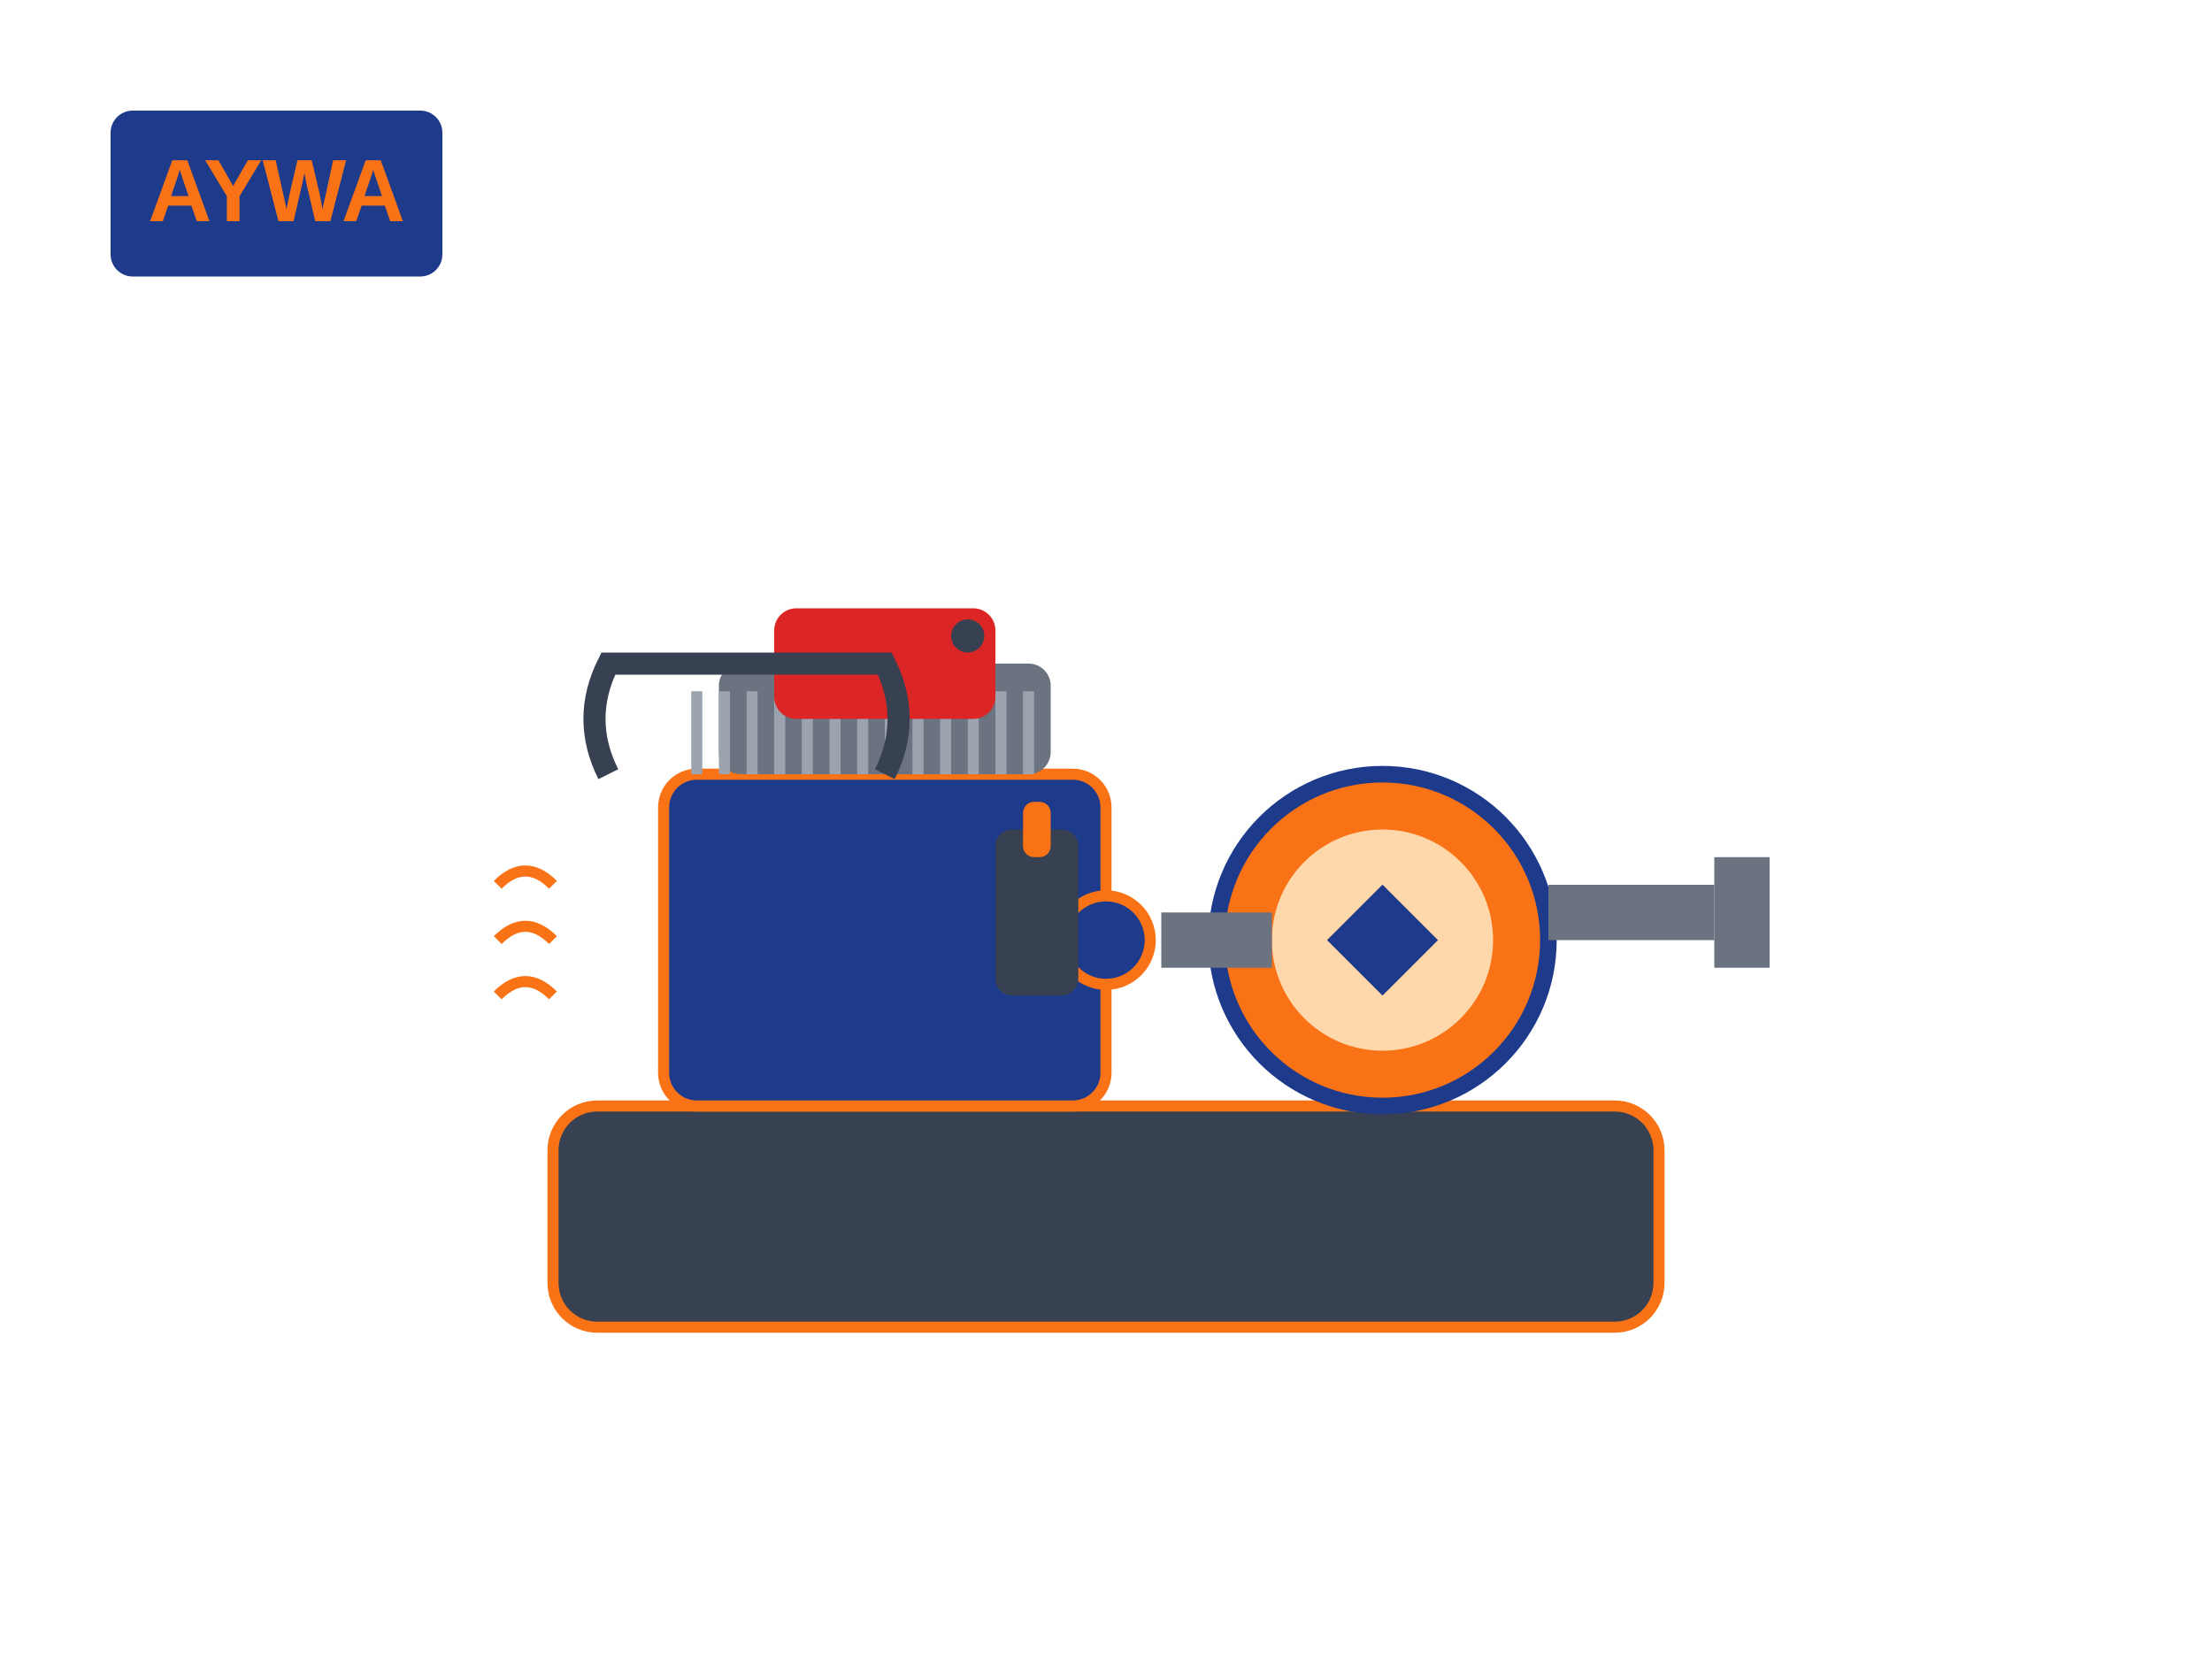
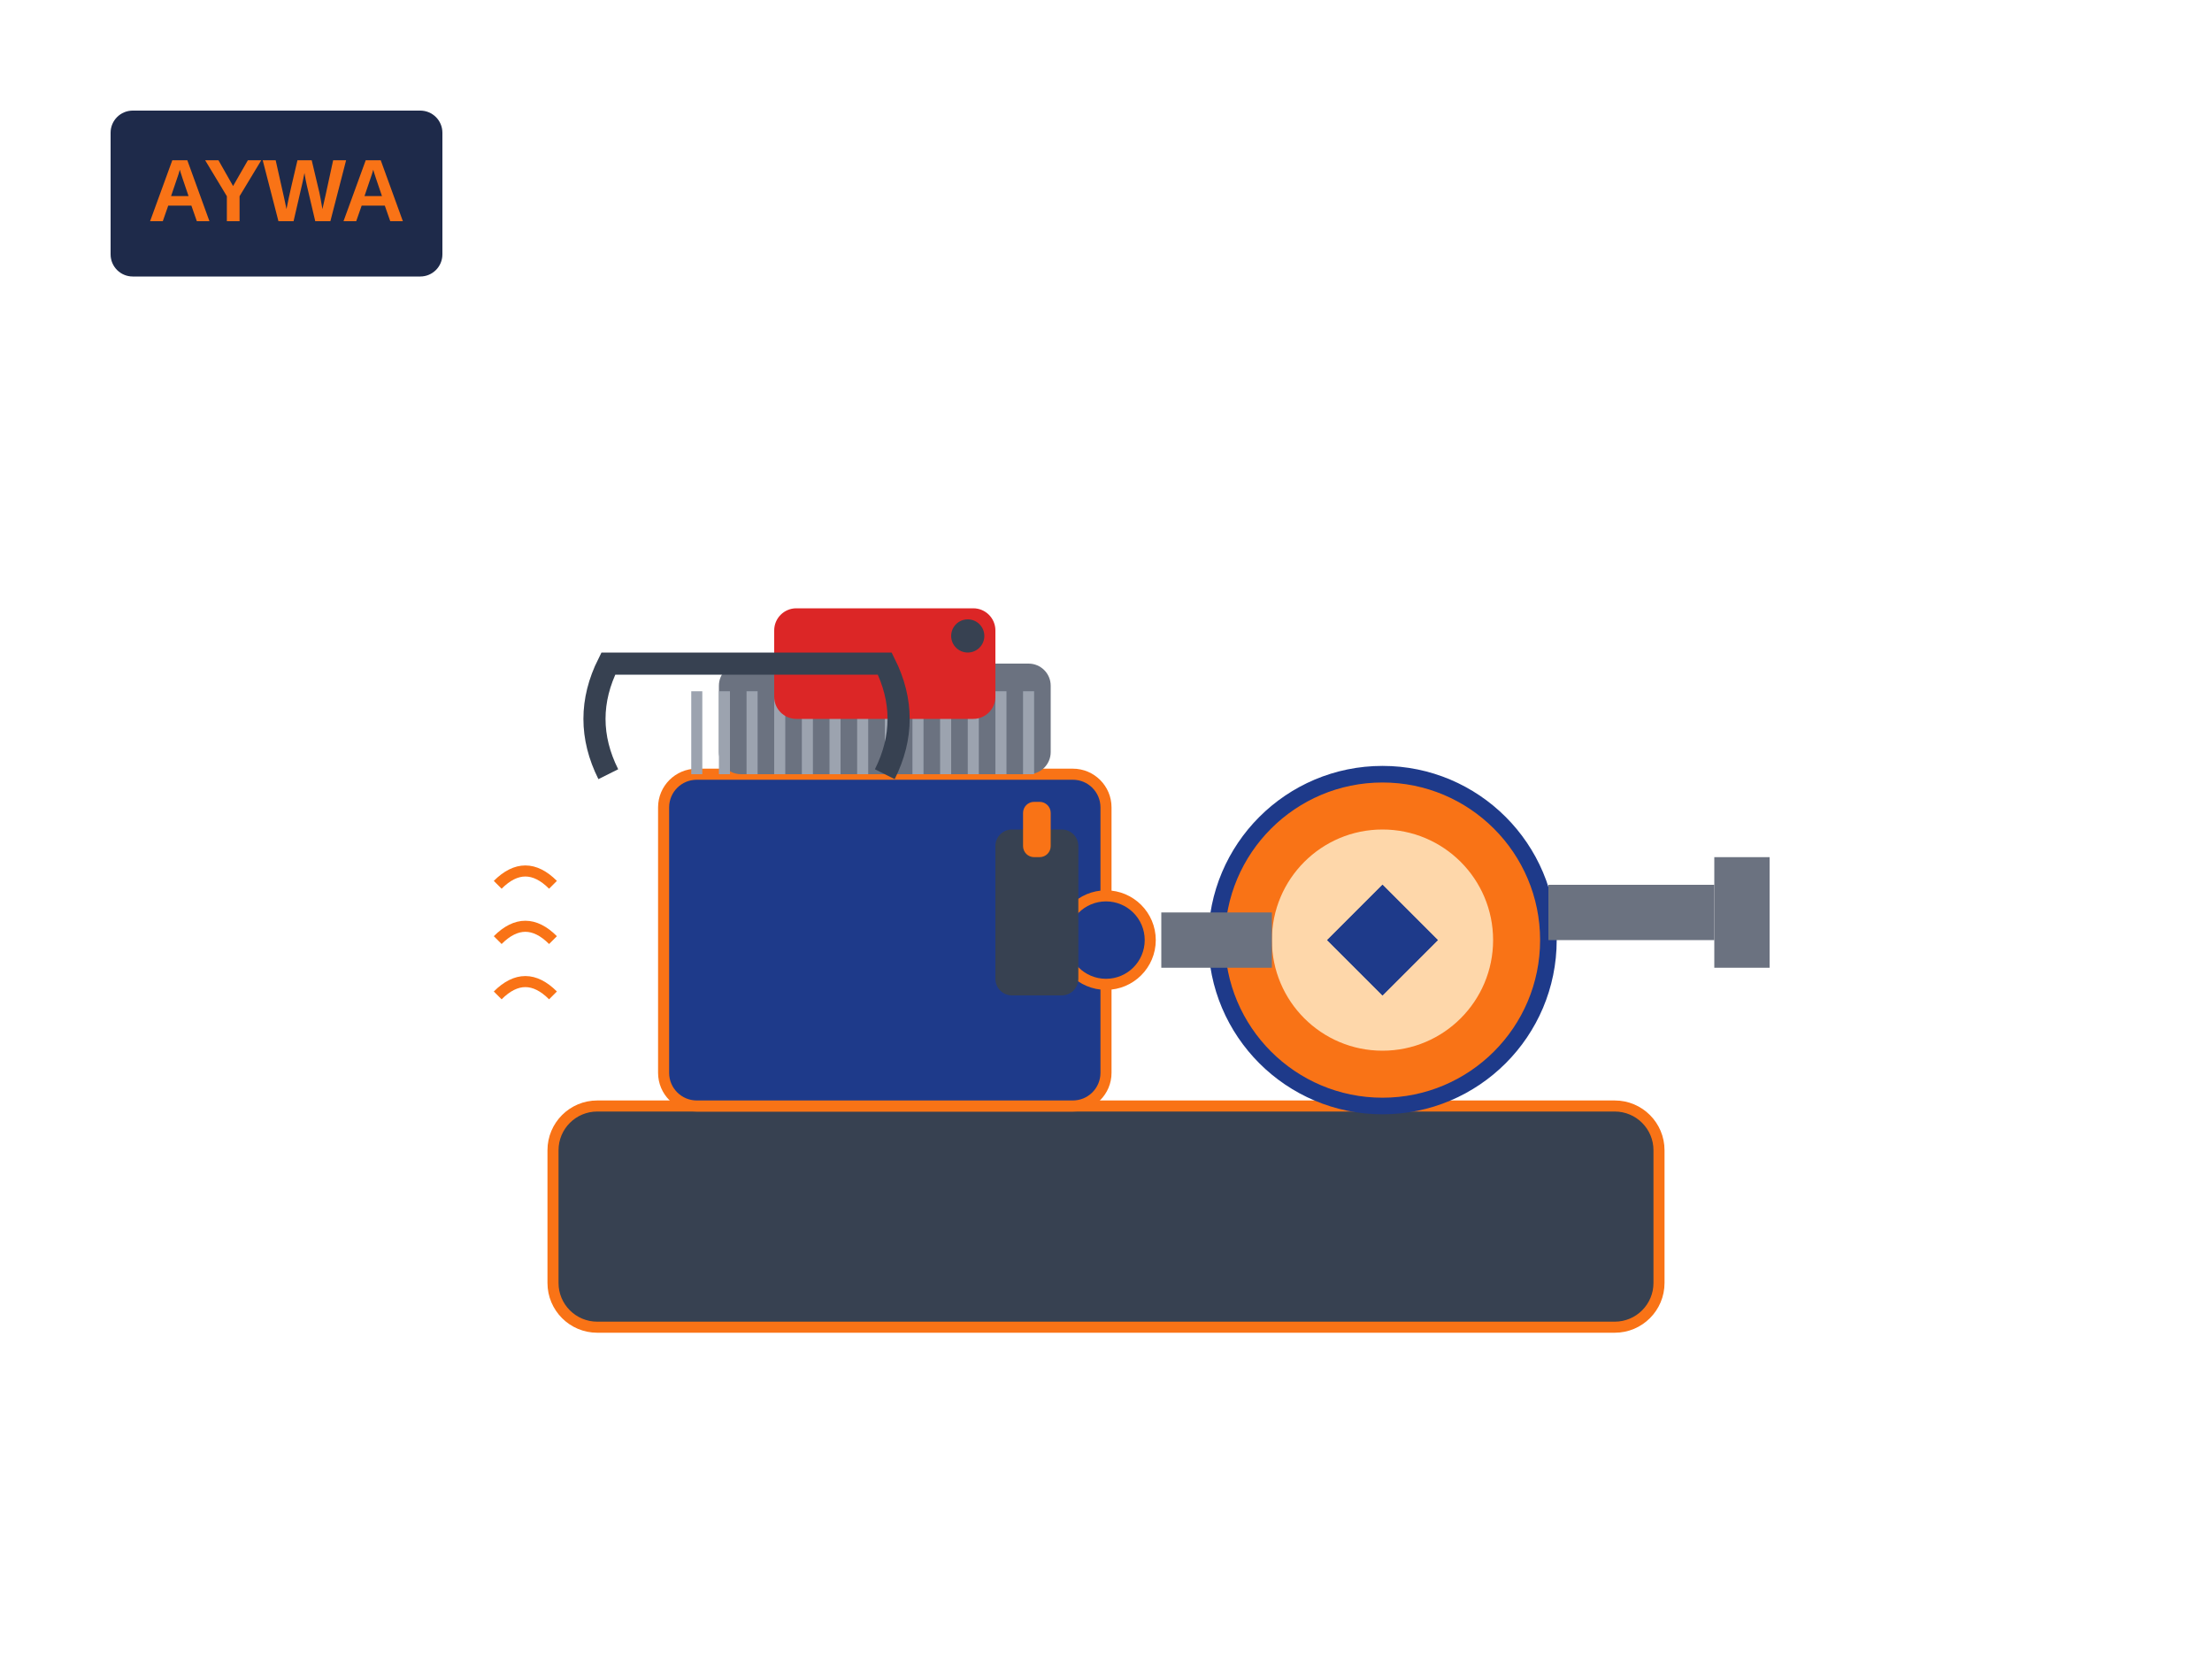
<svg xmlns="http://www.w3.org/2000/svg" width="400" height="300" viewBox="0 0 400 300" fill="none">
  <rect x="100" y="200" width="200" height="40" rx="8" fill="#374151" stroke="#f97316" stroke-width="2" />
  <rect x="120" y="140" width="80" height="60" rx="6" fill="#1e3a8a" stroke="#f97316" stroke-width="2" />
  <rect x="130" y="120" width="60" height="20" rx="4" fill="#6b7280" />
  <rect x="125" y="125" width="2" height="15" fill="#9ca3af" />
  <rect x="130" y="125" width="2" height="15" fill="#9ca3af" />
  <rect x="135" y="125" width="2" height="15" fill="#9ca3af" />
  <rect x="140" y="125" width="2" height="15" fill="#9ca3af" />
  <rect x="145" y="125" width="2" height="15" fill="#9ca3af" />
  <rect x="150" y="125" width="2" height="15" fill="#9ca3af" />
  <rect x="155" y="125" width="2" height="15" fill="#9ca3af" />
  <rect x="160" y="125" width="2" height="15" fill="#9ca3af" />
  <rect x="165" y="125" width="2" height="15" fill="#9ca3af" />
  <rect x="170" y="125" width="2" height="15" fill="#9ca3af" />
  <rect x="175" y="125" width="2" height="15" fill="#9ca3af" />
  <rect x="180" y="125" width="2" height="15" fill="#9ca3af" />
  <rect x="185" y="125" width="2" height="15" fill="#9ca3af" />
  <circle cx="250" cy="170" r="30" fill="#f97316" stroke="#1e3a8a" stroke-width="3" />
  <circle cx="250" cy="170" r="20" fill="#fed7aa" />
  <path d="M240 170 L250 160 L260 170 L250 180 Z" fill="#1e3a8a" />
  <path d="M250 160 L260 170 L250 180 L240 170 Z" fill="#1e3a8a" />
  <rect x="210" y="165" width="20" height="10" fill="#6b7280" />
  <circle cx="200" cy="170" r="8" fill="#1e3a8a" stroke="#f97316" stroke-width="2" />
  <rect x="280" y="160" width="30" height="10" fill="#6b7280" />
  <rect x="310" y="155" width="10" height="20" fill="#6b7280" />
  <rect x="140" y="110" width="40" height="20" rx="4" fill="#dc2626" />
  <circle cx="175" cy="115" r="3" fill="#374151" />
  <rect x="180" y="150" width="15" height="30" rx="3" fill="#374151" />
  <rect x="185" y="145" width="5" height="10" rx="2" fill="#f97316" />
  <path d="M110 140 Q105 130 110 120 Q160 120 160 120 Q165 130 160 140" stroke="#374151" stroke-width="4" fill="none" />
  <path d="M90 160 Q95 155 100 160" stroke="#f97316" stroke-width="2" fill="none" />
  <path d="M90 170 Q95 165 100 170" stroke="#f97316" stroke-width="2" fill="none" />
  <path d="M90 180 Q95 175 100 180" stroke="#f97316" stroke-width="2" fill="none" />
-   <rect x="20" y="20" width="60" height="30" rx="4" fill="#1e3a8a" />
+   <rect x="20" y="20" width="60" height="30" rx="4" fill="#1e2a4a" />
  <text x="50" y="40" text-anchor="middle" fill="#f97316" font-family="Arial, sans-serif" font-size="16" font-weight="bold">AYWA</text>
</svg>
